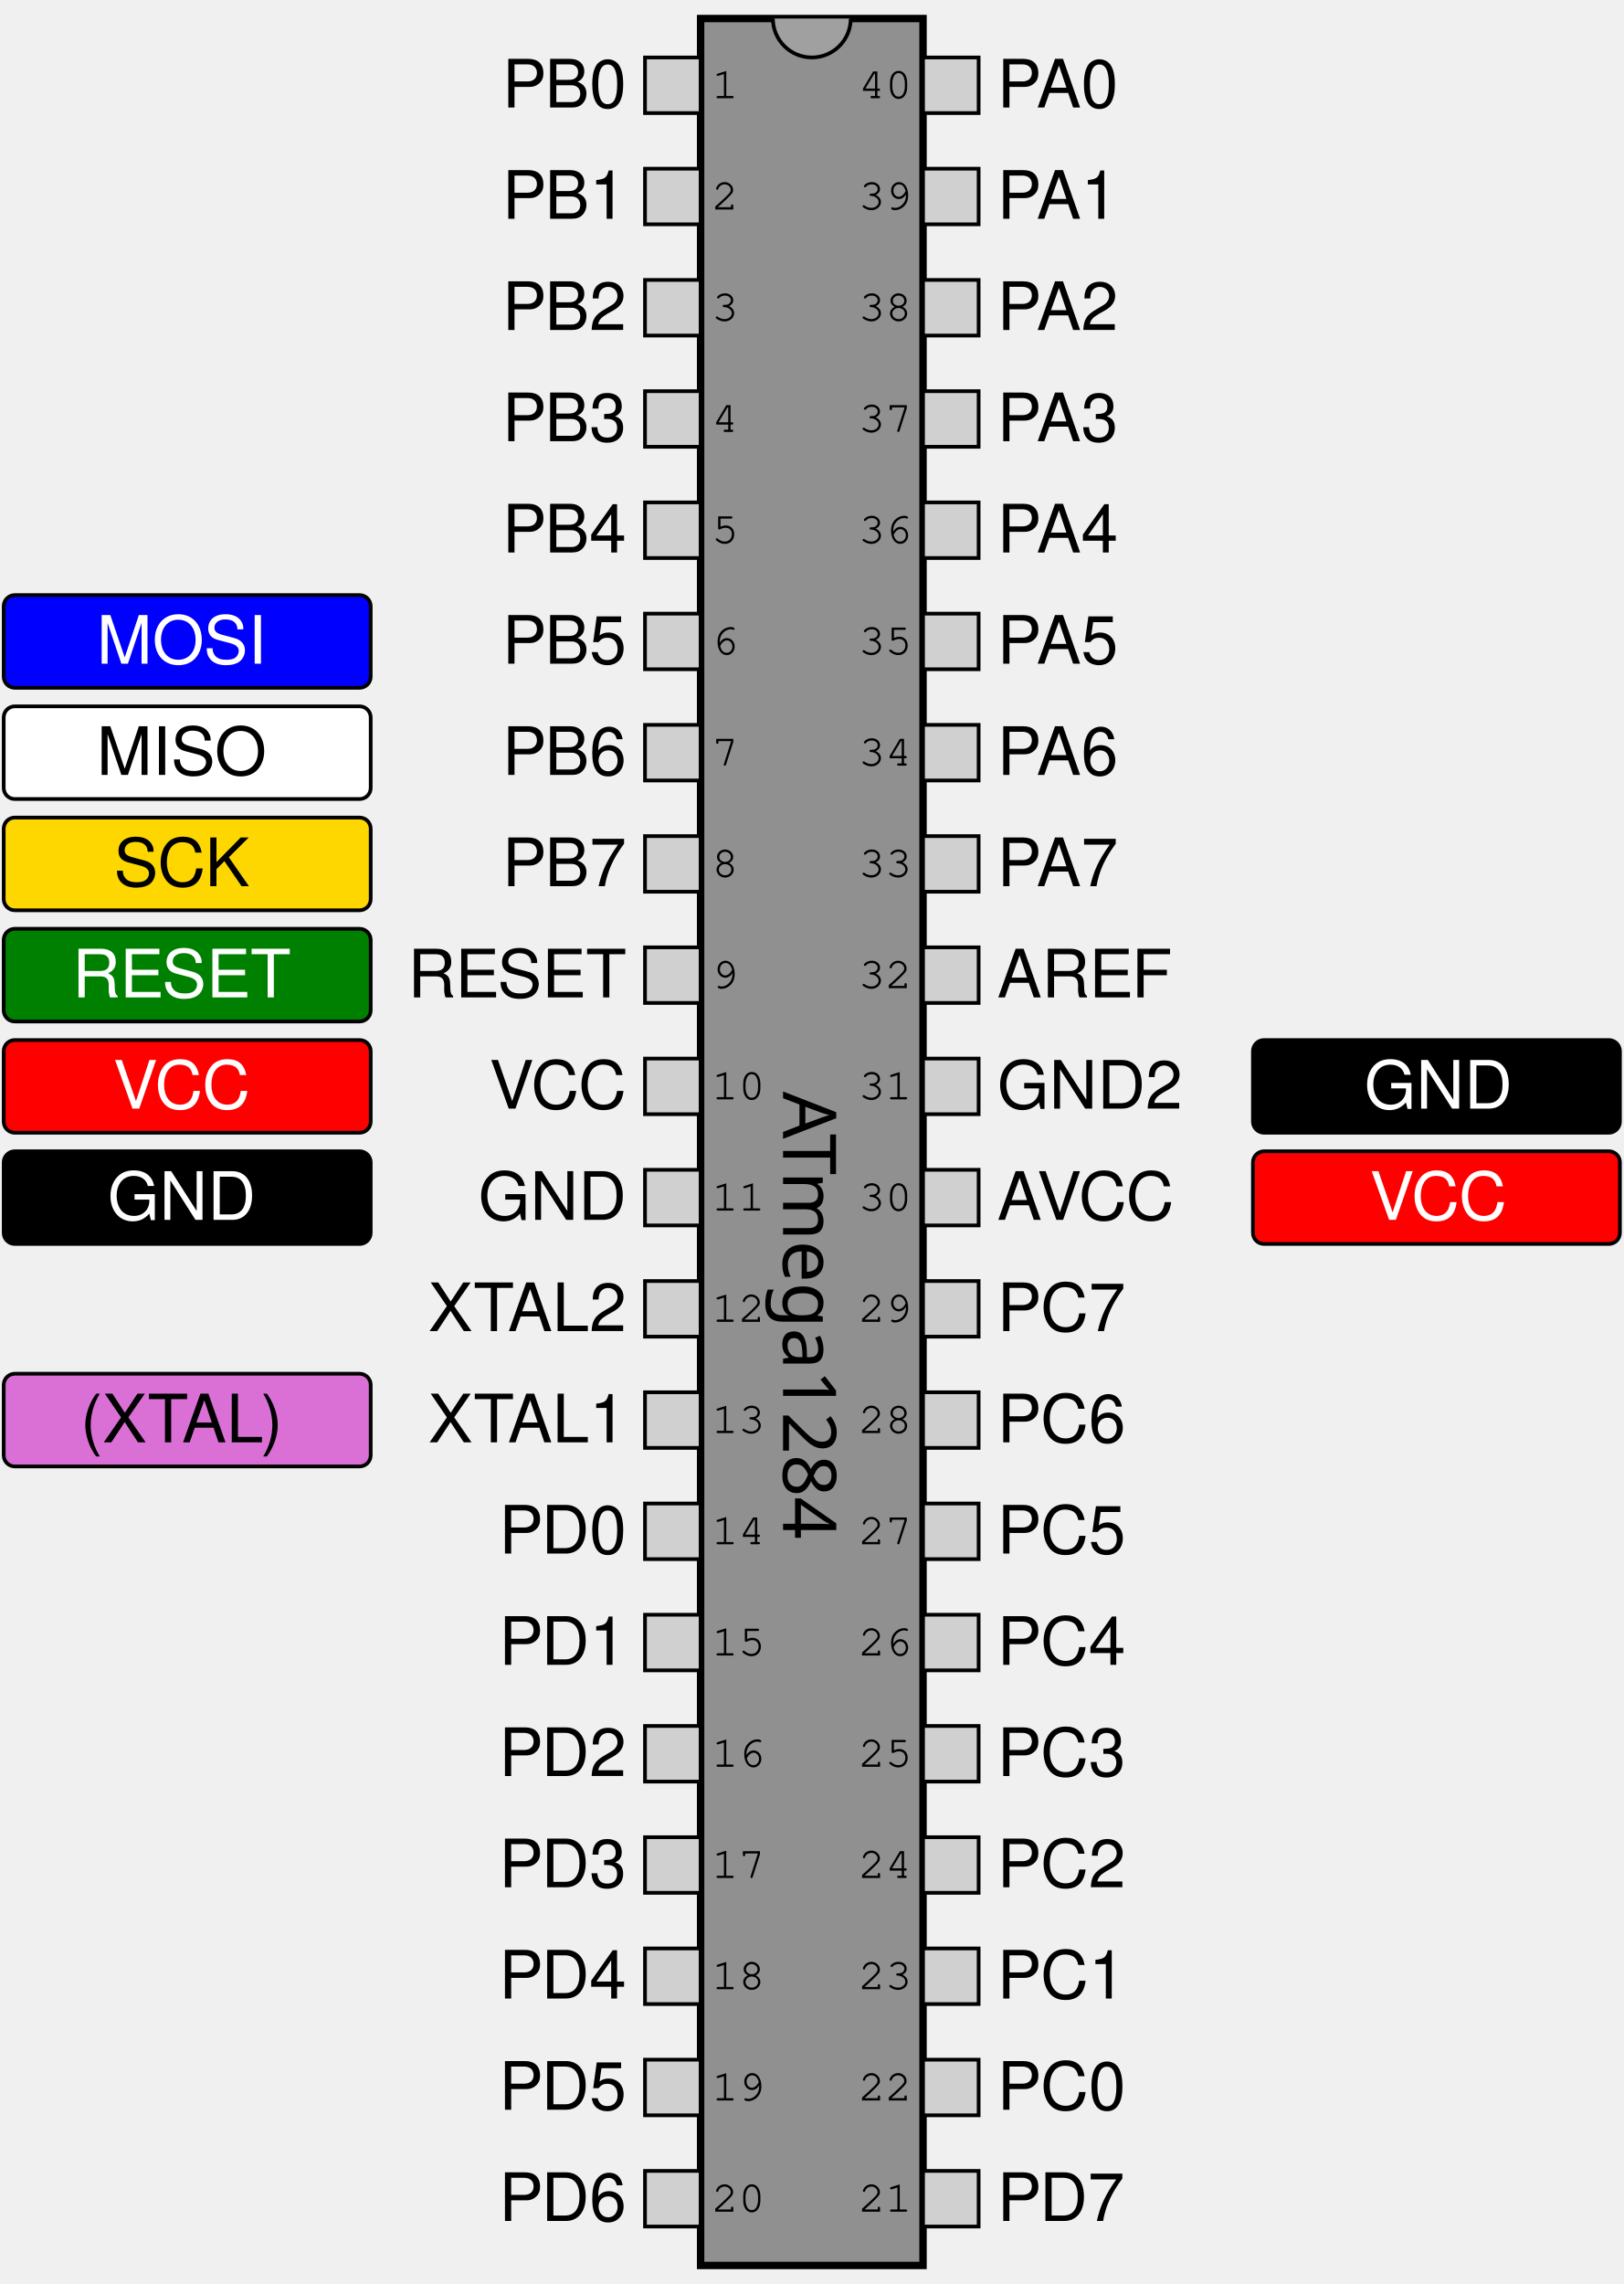
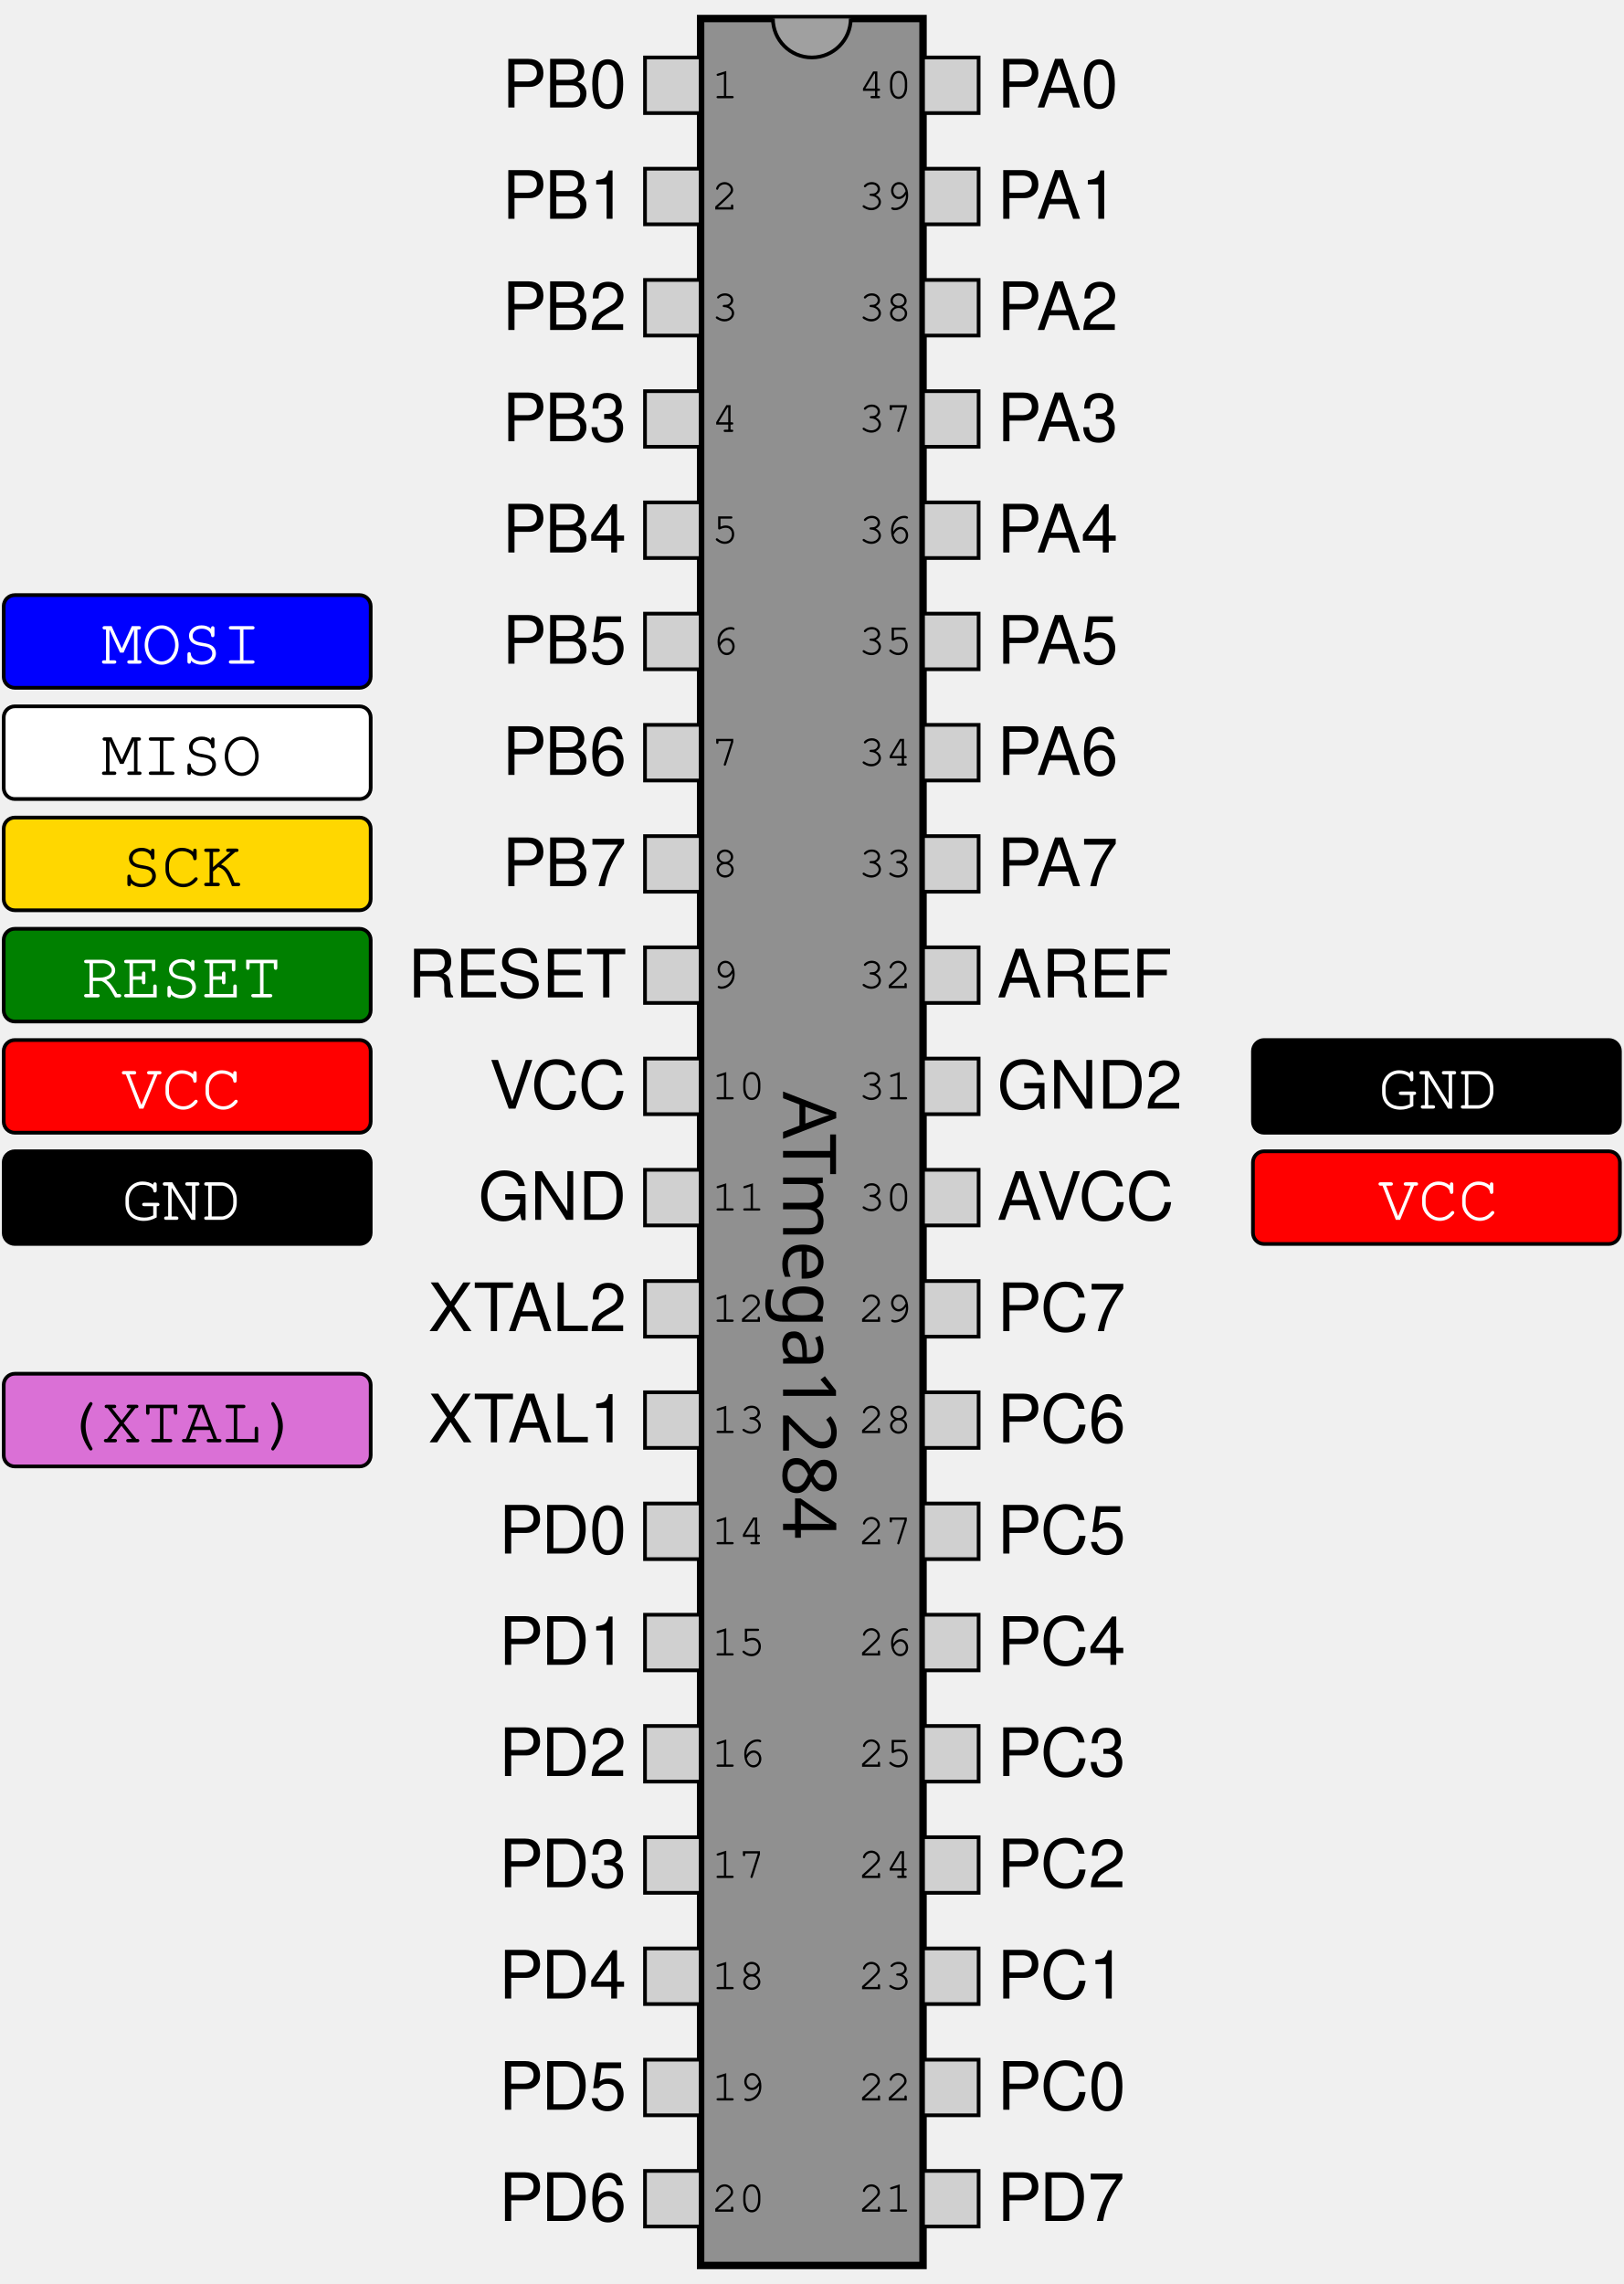
<svg xmlns="http://www.w3.org/2000/svg" version="1.1" viewBox="0 0 438.0 616.0">
  <defs>
    <style type="text/css">
     .ic       { fill:#909090; stroke:#000000; stroke-width:2.0 }
     .notch    { fill:#a0a0a0; stroke:#000000; stroke-width:1.0 }
     .pin      { fill:#d0d0d0; stroke:#000000; stroke-width:1.0 }
     .callout  { fill:none; stroke-width:3.0; stroke-linecap:round }
     .calloutb { stroke:white; fill:none;
                 stroke-width:5.0; stroke:opacity:75%; stroke-linecap:round }
     .pinno    { font-family:"Courier"; font-size:12px }
     .label    { font-family:"Helvetica"; font-size:18px }
-      .function { font-family:"Helvetica"; font-size:18px; text-anchor:middle }
+      .function { font-family:"Courier"; font-size:18px; text-anchor:middle }
     .title    { font-family:"Helvetica-Bold"; font-size:20px; text-anchor:middle; writing-mode:tb; alignment-baseline:central }
     .funbox   { stroke:black }
     
  </style>
  </defs>
  <rect class="ic" x="189.0" y="5" width="60.0" height="606.0" />
  <path class="notch" d="M208.5,5 a10.5,10.5 0 0,0 21,0" />
  <text class="title" x="219.0" y="308.0">
    ATmega1284
  </text>
  <rect class="pin" x="174.0" y="15.5" width="15.0" height="15.0" />
  <text class="label" x="169.0" y="29.0" text-anchor="end">
    PB0
  </text>
  <text class="pinno" x="192.0" y="26.5">
    1
  </text>
  <rect class="pin" x="174.0" y="45.5" width="15.0" height="15.0" />
  <text class="label" x="169.0" y="59.0" text-anchor="end">
    PB1
  </text>
  <text class="pinno" x="192.0" y="56.5">
    2
  </text>
  <rect class="pin" x="174.0" y="75.5" width="15.0" height="15.0" />
  <text class="label" x="169.0" y="89.0" text-anchor="end">
    PB2
  </text>
  <text class="pinno" x="192.0" y="86.5">
    3
  </text>
  <rect class="pin" x="174.0" y="105.5" width="15.0" height="15.0" />
  <text class="label" x="169.0" y="119.0" text-anchor="end">
    PB3
  </text>
  <text class="pinno" x="192.0" y="116.5">
    4
  </text>
  <rect class="pin" x="174.0" y="135.5" width="15.0" height="15.0" />
  <text class="label" x="169.0" y="149.0" text-anchor="end">
    PB4
  </text>
  <text class="pinno" x="192.0" y="146.5">
    5
  </text>
  <rect class="pin" x="174.0" y="165.5" width="15.0" height="15.0" />
  <text class="label" x="169.0" y="179.0" text-anchor="end">
    PB5
  </text>
  <text class="pinno" x="192.0" y="176.5">
    6
  </text>
  <rect class="funbox" x="1" y="160.5" width="99" height="25.0" rx="3" style="fill:blue" />
  <text class="function" x="49" y="179.0" style="fill:white">
    MOSI
  </text>
  <rect class="pin" x="174.0" y="195.5" width="15.0" height="15.0" />
  <text class="label" x="169.0" y="209.0" text-anchor="end">
    PB6
  </text>
  <text class="pinno" x="192.0" y="206.5">
    7
  </text>
  <rect class="funbox" x="1" y="190.5" width="99" height="25.0" rx="3" style="fill:white" />
  <text class="function" x="49" y="209.0" style="fill:black">
    MISO
  </text>
  <rect class="pin" x="174.0" y="225.5" width="15.0" height="15.0" />
  <text class="label" x="169.0" y="239.0" text-anchor="end">
    PB7
  </text>
  <text class="pinno" x="192.0" y="236.5">
    8
  </text>
  <rect class="funbox" x="1" y="220.5" width="99" height="25.0" rx="3" style="fill:gold" />
  <text class="function" x="49" y="239.0" style="fill:black">
    SCK
  </text>
  <rect class="pin" x="174.0" y="255.5" width="15.0" height="15.0" />
  <text class="label" x="169.0" y="269.0" text-anchor="end">
    RESET
  </text>
  <text class="pinno" x="192.0" y="266.5">
    9
  </text>
  <rect class="funbox" x="1" y="250.5" width="99" height="25.0" rx="3" style="fill:green" />
  <text class="function" x="49" y="269.0" style="fill:white">
    RESET
  </text>
  <rect class="pin" x="174.0" y="285.5" width="15.0" height="15.0" />
  <text class="label" x="169.0" y="299.0" text-anchor="end">
    VCC
  </text>
  <text class="pinno" x="192.0" y="296.5">
    10
  </text>
  <rect class="funbox" x="1" y="280.5" width="99" height="25.0" rx="3" style="fill:red" />
  <text class="function" x="49" y="299.0" style="fill:white">
    VCC
  </text>
  <rect class="pin" x="174.0" y="315.5" width="15.0" height="15.0" />
  <text class="label" x="169.0" y="329.0" text-anchor="end">
    GND
  </text>
  <text class="pinno" x="192.0" y="326.5">
    11
  </text>
  <rect class="funbox" x="1" y="310.5" width="99" height="25.0" rx="3" style="fill:black" />
  <text class="function" x="49" y="329.0" style="fill:white">
    GND
  </text>
  <rect class="pin" x="174.0" y="345.5" width="15.0" height="15.0" />
  <text class="label" x="169.0" y="359.0" text-anchor="end">
    XTAL2
  </text>
  <text class="pinno" x="192.0" y="356.5">
    12
  </text>
  <rect class="pin" x="174.0" y="375.5" width="15.0" height="15.0" />
  <text class="label" x="169.0" y="389.0" text-anchor="end">
    XTAL1
  </text>
  <text class="pinno" x="192.0" y="386.5">
    13
  </text>
  <rect class="funbox" x="1" y="370.5" width="99" height="25.0" rx="3" style="fill:orchid" />
  <text class="function" x="49" y="389.0" style="fill:black">
    (XTAL)
  </text>
  <rect class="pin" x="174.0" y="405.5" width="15.0" height="15.0" />
  <text class="label" x="169.0" y="419.0" text-anchor="end">
    PD0
  </text>
  <text class="pinno" x="192.0" y="416.5">
    14
  </text>
  <rect class="pin" x="174.0" y="435.5" width="15.0" height="15.0" />
  <text class="label" x="169.0" y="449.0" text-anchor="end">
    PD1
  </text>
  <text class="pinno" x="192.0" y="446.5">
    15
  </text>
  <rect class="pin" x="174.0" y="465.5" width="15.0" height="15.0" />
  <text class="label" x="169.0" y="479.0" text-anchor="end">
    PD2
  </text>
  <text class="pinno" x="192.0" y="476.5">
    16
  </text>
  <rect class="pin" x="174.0" y="495.5" width="15.0" height="15.0" />
  <text class="label" x="169.0" y="509.0" text-anchor="end">
    PD3
  </text>
  <text class="pinno" x="192.0" y="506.5">
    17
  </text>
  <rect class="pin" x="174.0" y="525.5" width="15.0" height="15.0" />
  <text class="label" x="169.0" y="539.0" text-anchor="end">
    PD4
  </text>
  <text class="pinno" x="192.0" y="536.5">
    18
  </text>
  <rect class="pin" x="174.0" y="555.5" width="15.0" height="15.0" />
  <text class="label" x="169.0" y="569.0" text-anchor="end">
    PD5
  </text>
  <text class="pinno" x="192.0" y="566.5">
    19
  </text>
  <rect class="pin" x="174.0" y="585.5" width="15.0" height="15.0" />
  <text class="label" x="169.0" y="599.0" text-anchor="end">
    PD6
  </text>
  <text class="pinno" x="192.0" y="596.5">
    20
  </text>
  <rect class="pin" x="249.0" y="585.5" width="15.0" height="15.0" />
  <text class="pinno" x="246.0" y="596.5" text-anchor="end">
    21
  </text>
  <text class="label" x="269.0" y="599.0">
    PD7
  </text>
  <rect class="pin" x="249.0" y="555.5" width="15.0" height="15.0" />
  <text class="pinno" x="246.0" y="566.5" text-anchor="end">
    22
  </text>
  <text class="label" x="269.0" y="569.0">
    PC0
  </text>
  <rect class="pin" x="249.0" y="525.5" width="15.0" height="15.0" />
  <text class="pinno" x="246.0" y="536.5" text-anchor="end">
    23
  </text>
  <text class="label" x="269.0" y="539.0">
    PC1
  </text>
  <rect class="pin" x="249.0" y="495.5" width="15.0" height="15.0" />
  <text class="pinno" x="246.0" y="506.5" text-anchor="end">
    24
  </text>
  <text class="label" x="269.0" y="509.0">
    PC2
  </text>
  <rect class="pin" x="249.0" y="465.5" width="15.0" height="15.0" />
  <text class="pinno" x="246.0" y="476.5" text-anchor="end">
    25
  </text>
  <text class="label" x="269.0" y="479.0">
    PC3
  </text>
  <rect class="pin" x="249.0" y="435.5" width="15.0" height="15.0" />
  <text class="pinno" x="246.0" y="446.5" text-anchor="end">
    26
  </text>
  <text class="label" x="269.0" y="449.0">
    PC4
  </text>
  <rect class="pin" x="249.0" y="405.5" width="15.0" height="15.0" />
  <text class="pinno" x="246.0" y="416.5" text-anchor="end">
    27
  </text>
  <text class="label" x="269.0" y="419.0">
    PC5
  </text>
  <rect class="pin" x="249.0" y="375.5" width="15.0" height="15.0" />
  <text class="pinno" x="246.0" y="386.5" text-anchor="end">
    28
  </text>
  <text class="label" x="269.0" y="389.0">
    PC6
  </text>
  <rect class="pin" x="249.0" y="345.5" width="15.0" height="15.0" />
  <text class="pinno" x="246.0" y="356.5" text-anchor="end">
    29
  </text>
  <text class="label" x="269.0" y="359.0">
    PC7
  </text>
  <rect class="pin" x="249.0" y="315.5" width="15.0" height="15.0" />
  <text class="pinno" x="246.0" y="326.5" text-anchor="end">
    30
  </text>
  <text class="label" x="269.0" y="329.0">
    AVCC
  </text>
  <rect class="funbox" x="338.0" y="310.5" width="99" height="25.0" rx="3" style="fill:red" />
  <text class="function" x="388.0" y="329.0" style="fill:white">
    VCC
  </text>
  <rect class="pin" x="249.0" y="285.5" width="15.0" height="15.0" />
  <text class="pinno" x="246.0" y="296.5" text-anchor="end">
    31
  </text>
  <text class="label" x="269.0" y="299.0">
    GND2
  </text>
  <rect class="funbox" x="338.0" y="280.5" width="99" height="25.0" rx="3" style="fill:black" />
  <text class="function" x="388.0" y="299.0" style="fill:white">
    GND
  </text>
  <rect class="pin" x="249.0" y="255.5" width="15.0" height="15.0" />
  <text class="pinno" x="246.0" y="266.5" text-anchor="end">
    32
  </text>
  <text class="label" x="269.0" y="269.0">
    AREF
  </text>
  <rect class="pin" x="249.0" y="225.5" width="15.0" height="15.0" />
  <text class="pinno" x="246.0" y="236.5" text-anchor="end">
    33
  </text>
  <text class="label" x="269.0" y="239.0">
    PA7
  </text>
  <rect class="pin" x="249.0" y="195.5" width="15.0" height="15.0" />
  <text class="pinno" x="246.0" y="206.5" text-anchor="end">
    34
  </text>
  <text class="label" x="269.0" y="209.0">
    PA6
  </text>
  <rect class="pin" x="249.0" y="165.5" width="15.0" height="15.0" />
  <text class="pinno" x="246.0" y="176.5" text-anchor="end">
    35
  </text>
  <text class="label" x="269.0" y="179.0">
    PA5
  </text>
  <rect class="pin" x="249.0" y="135.5" width="15.0" height="15.0" />
  <text class="pinno" x="246.0" y="146.5" text-anchor="end">
    36
  </text>
  <text class="label" x="269.0" y="149.0">
    PA4
  </text>
  <rect class="pin" x="249.0" y="105.5" width="15.0" height="15.0" />
  <text class="pinno" x="246.0" y="116.5" text-anchor="end">
    37
  </text>
  <text class="label" x="269.0" y="119.0">
    PA3
  </text>
  <rect class="pin" x="249.0" y="75.5" width="15.0" height="15.0" />
  <text class="pinno" x="246.0" y="86.5" text-anchor="end">
    38
  </text>
  <text class="label" x="269.0" y="89.0">
    PA2
  </text>
  <rect class="pin" x="249.0" y="45.5" width="15.0" height="15.0" />
  <text class="pinno" x="246.0" y="56.5" text-anchor="end">
    39
  </text>
  <text class="label" x="269.0" y="59.0">
    PA1
  </text>
  <rect class="pin" x="249.0" y="15.5" width="15.0" height="15.0" />
  <text class="pinno" x="246.0" y="26.5" text-anchor="end">
    40
  </text>
  <text class="label" x="269.0" y="29.0">
    PA0
  </text>
</svg>
